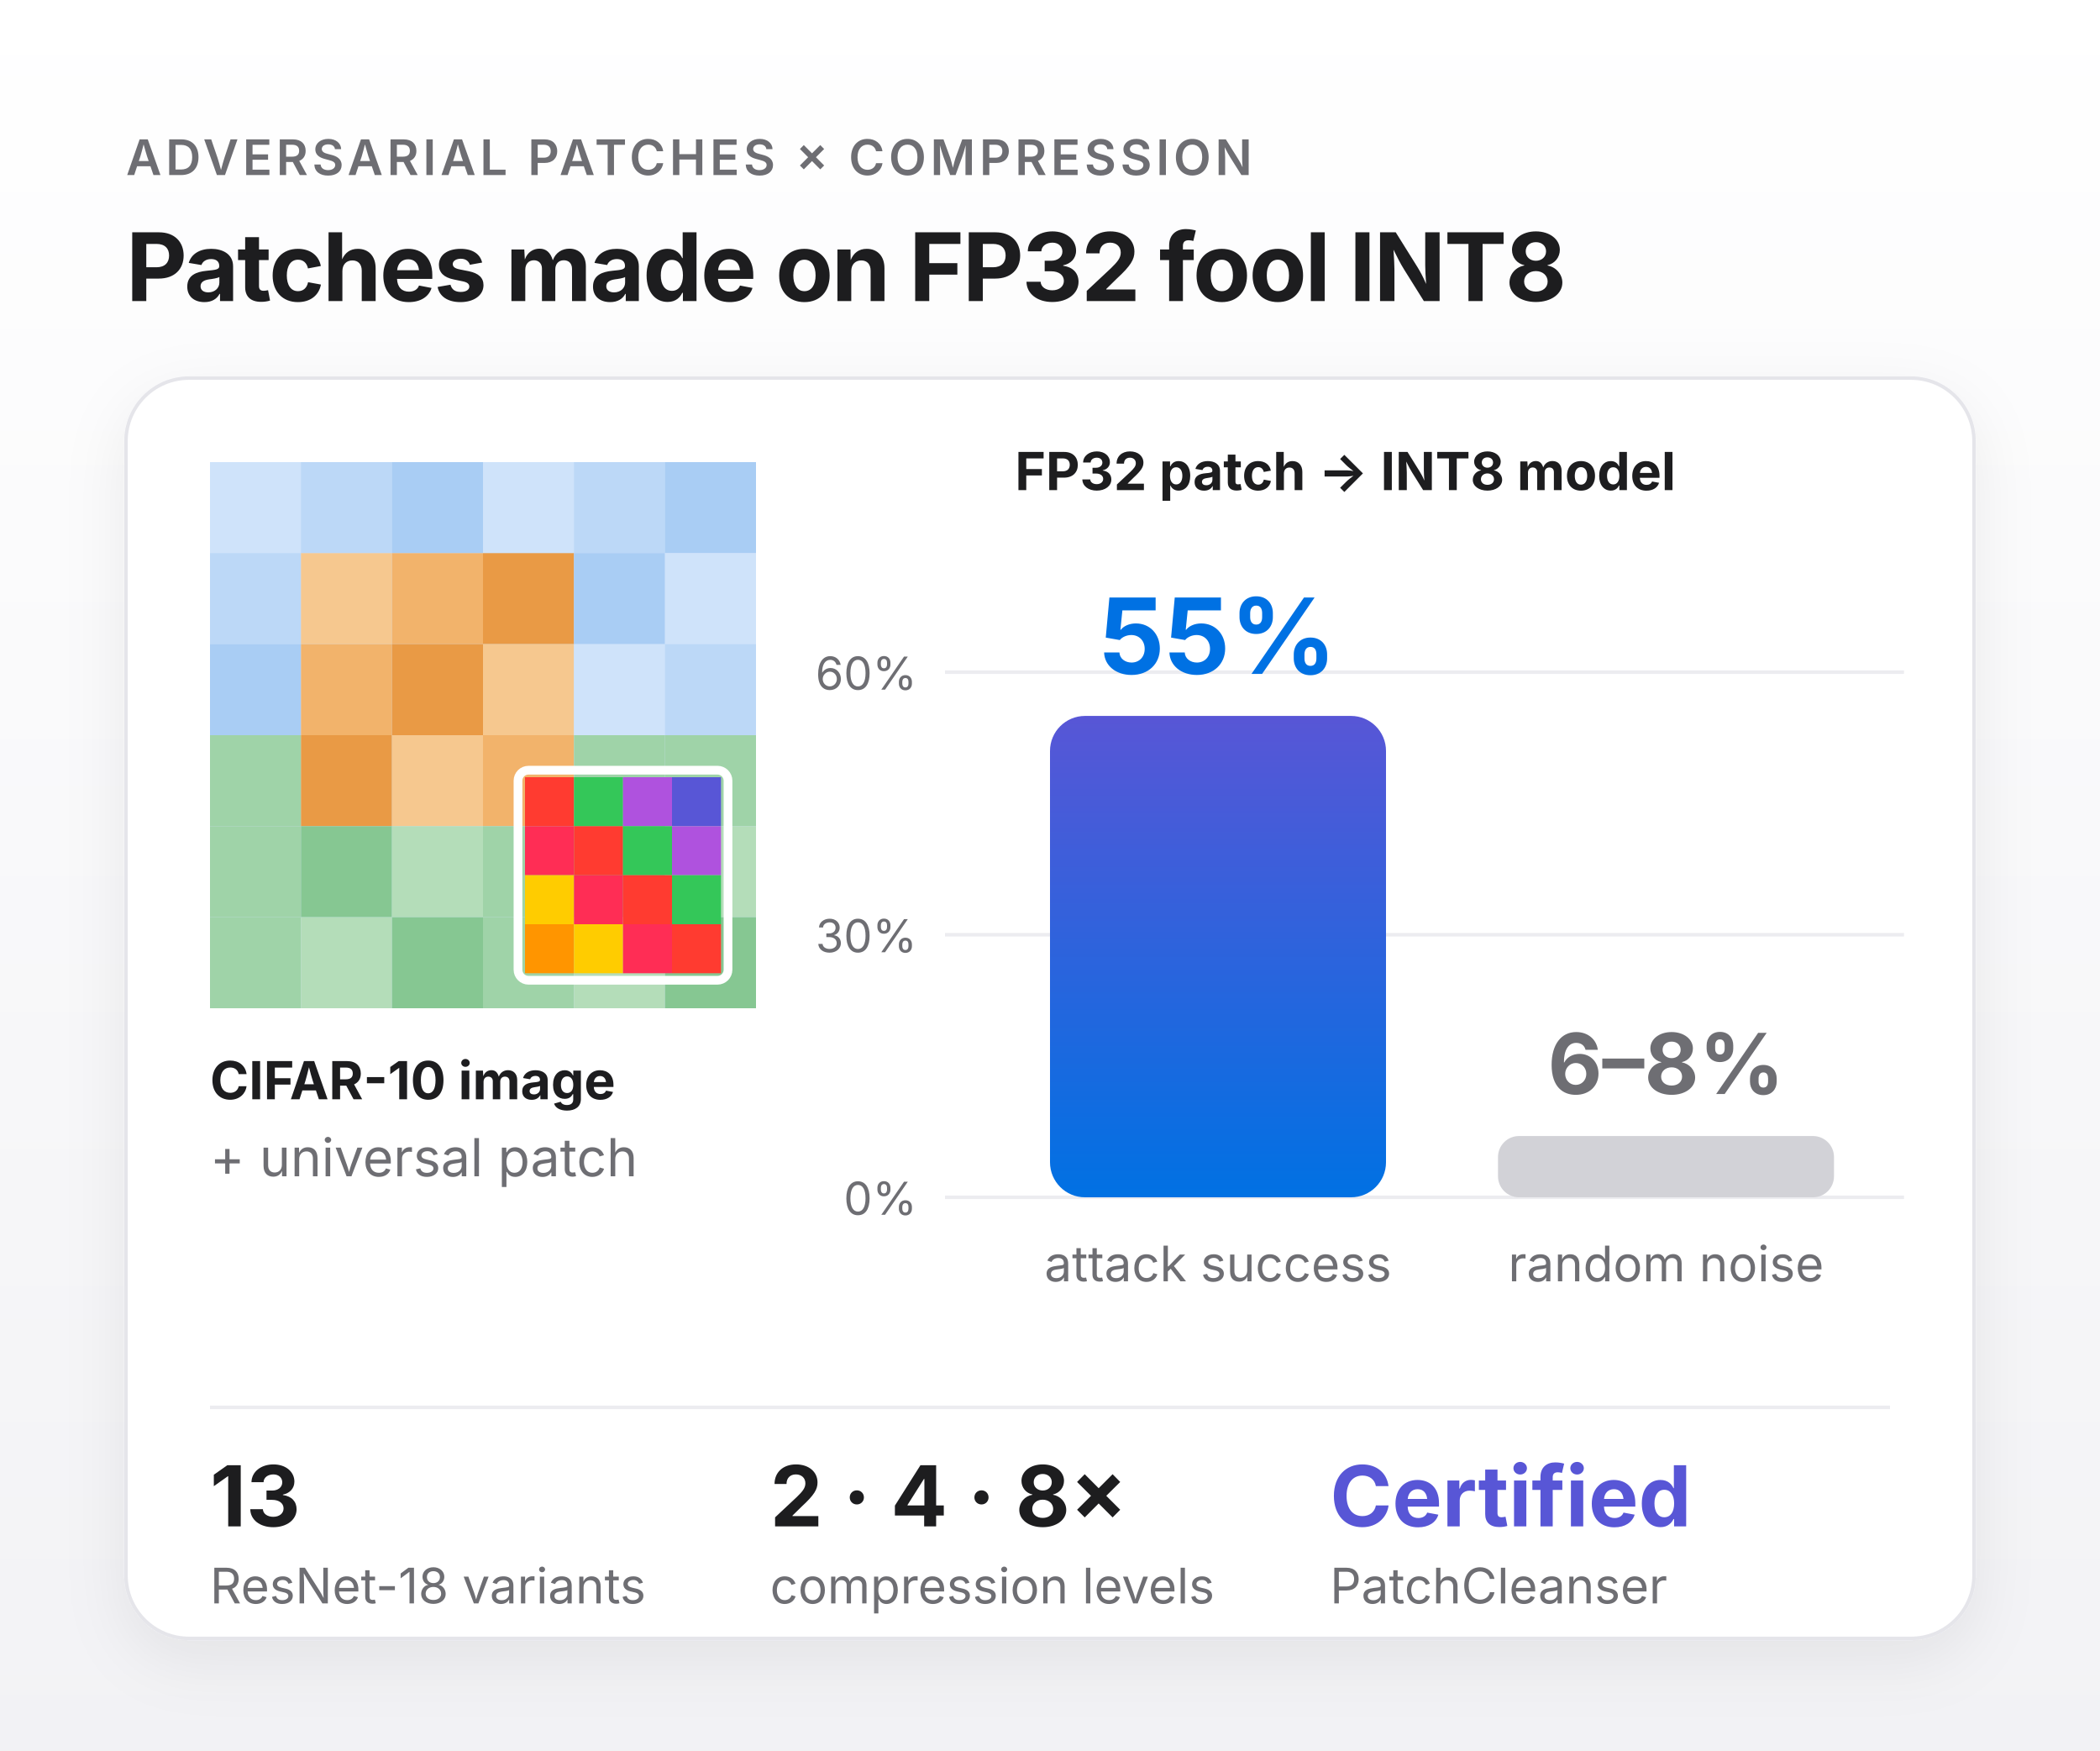
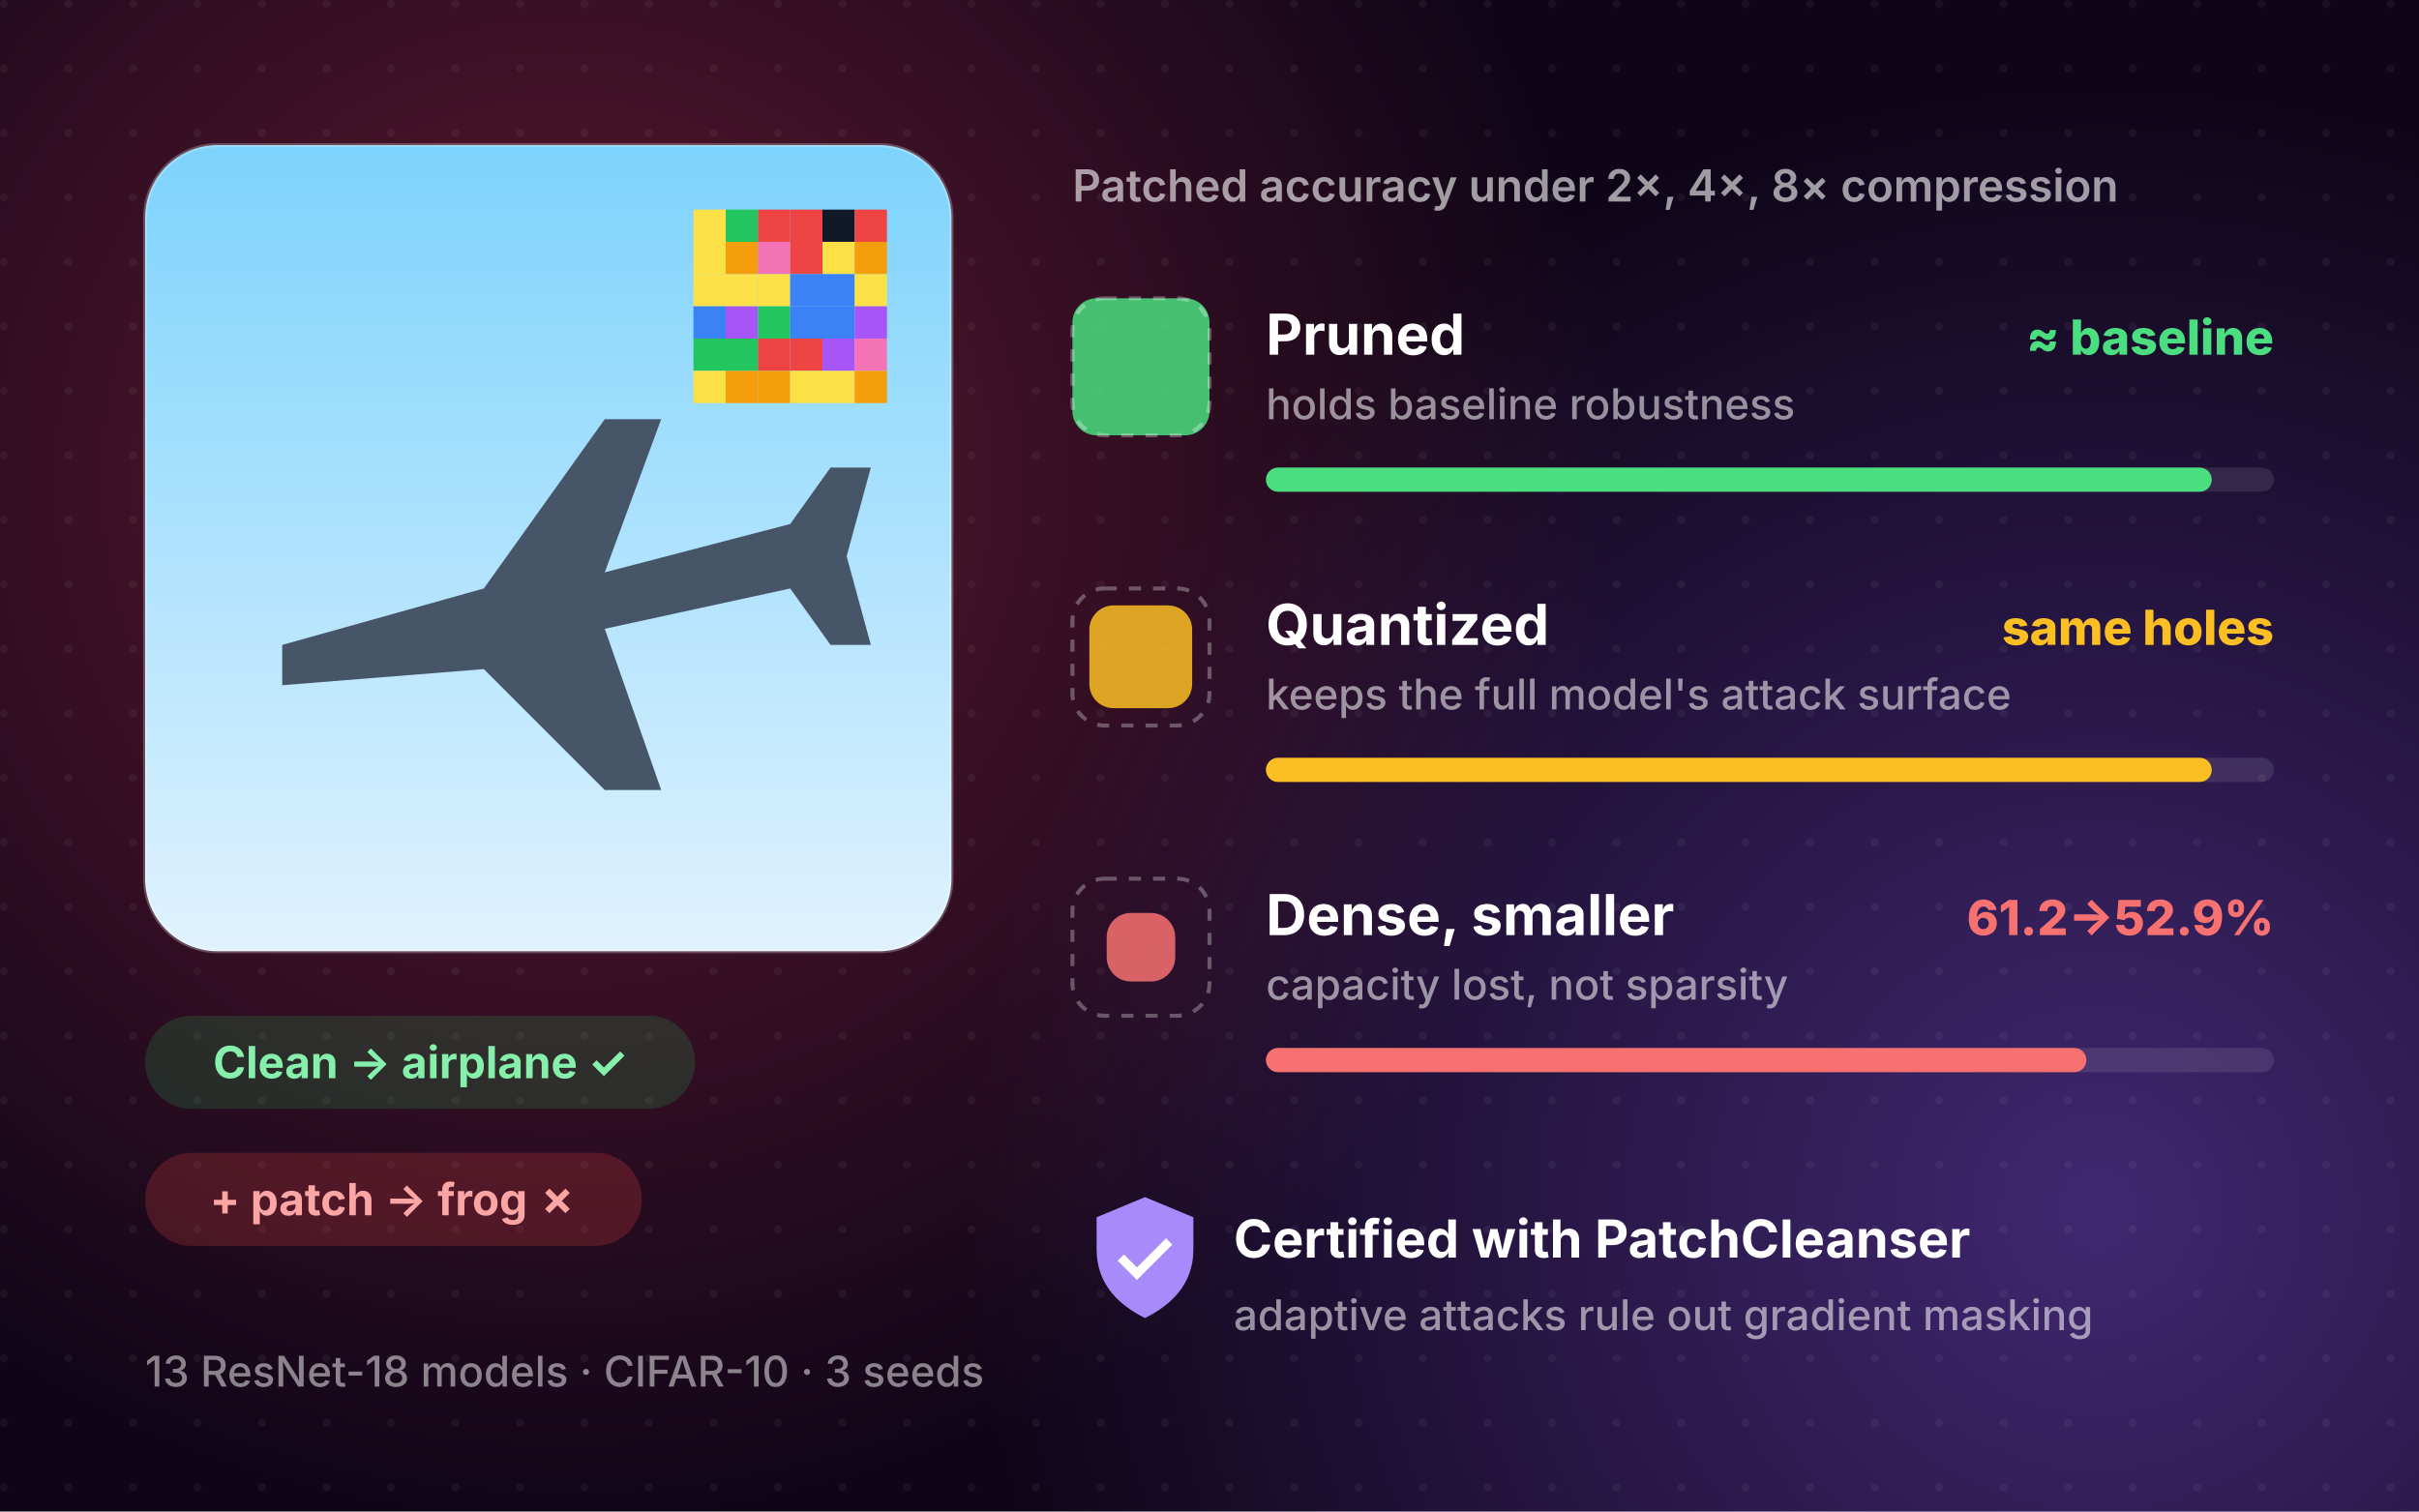
- <svg xmlns="http://www.w3.org/2000/svg" viewBox="0 0 600 500" role="img" aria-labelledby="t d">
+ <svg xmlns="http://www.w3.org/2000/svg" viewBox="0 0 600 375" role="img" aria-labelledby="t d" font-family="Inter,'Segoe UI',-apple-system,Helvetica,Arial,sans-serif">
  <defs>
-     <linearGradient id="bg" x1="0" y1="0" x2="0" y2="1">
-       <stop offset="0" stop-color="#ffffff" />
-       <stop offset="1" stop-color="#f2f2f5" />
-     </linearGradient>
-     <linearGradient id="accent" x1="0" y1="0" x2="1" y2="0">
-       <stop offset="0" stop-color="#0071e3" />
-       <stop offset="1" stop-color="#5856d6" />
-     </linearGradient>
-     <linearGradient id="accentV" x1="0" y1="1" x2="0" y2="0">
-       <stop offset="0" stop-color="#0071e3" />
-       <stop offset="1" stop-color="#5856d6" />
-     </linearGradient>
-     <linearGradient id="sun" x1="0" y1="0" x2="1" y2="1">
-       <stop offset="0" stop-color="#ff9500" />
-       <stop offset="1" stop-color="#ff2d55" />
-     </linearGradient>
-     <linearGradient id="fresh" x1="0" y1="0" x2="1" y2="1">
-       <stop offset="0" stop-color="#34c759" />
-       <stop offset="1" stop-color="#30b0c7" />
-     </linearGradient>
-     <filter id="sh" x="-10%" y="-10%" width="120%" height="130%">
-       <feDropShadow dx="0" dy="6" stdDeviation="9" flood-color="#000" flood-opacity="0.07" />
+     <radialGradient id="g0">
+       <stop offset="0" stop-color="#f43f5e" stop-opacity="0.35" />
+       <stop offset="1" stop-color="#f43f5e" stop-opacity="0" />
+     </radialGradient>
+     <radialGradient id="g1">
+       <stop offset="0" stop-color="#8b5cf6" stop-opacity="0.4" />
+       <stop offset="1" stop-color="#8b5cf6" stop-opacity="0" />
+     </radialGradient>
+     <pattern id="dots" width="16" height="16" patternUnits="userSpaceOnUse">
+       <circle cx="1" cy="1" r="1" fill="#fff" fill-opacity="0.05" />
+     </pattern>
+     <filter id="glow" x="-50%" y="-50%" width="200%" height="200%">
+       <feGaussianBlur stdDeviation="4" result="b" />
+       <feMerge>
+         <feMergeNode in="b" />
+         <feMergeNode in="SourceGraphic" />
+       </feMerge>
    </filter>
-     <marker id="arr" viewBox="0 0 10 10" refX="8" refY="5" markerWidth="7" markerHeight="7" orient="auto">
-       <path d="M0 1 L9 5 L0 9 z" fill="#a1a1a6" />
-     </marker>
+     <filter id="sh" x="-20%" y="-20%" width="140%" height="160%">
+       <feDropShadow dx="0" dy="14" stdDeviation="16" flood-color="#000" flood-opacity="0.45" />
+     </filter>
  </defs>
-   <style>
-   text { font-family: -apple-system, BlinkMacSystemFont, 'SF Pro Display', 'Segoe UI', Inter, Helvetica, Arial, sans-serif; fill: #1d1d1f; }
-   .k { font-size: 14px; font-weight: 600; letter-spacing: .08em; fill: #6e6e73; }
-   .h { font-size: 27px; font-weight: 700; letter-spacing: -.02em; }
-   .s { font-size: 15px; fill: #6e6e73; }
-   .b { font-weight: 700; }
-   .ur { font-family: 'Noto Nastaliq Urdu', 'Jameel Noori Nastaleeq', 'Segoe UI', Tahoma, serif; }
- </style>
-   <rect width="600" height="500" fill="url(#bg)" />
-   <text x="36" y="50" class="k">ADVERSARIAL PATCHES × COMPRESSION</text>
-   <text x="36" y="86" class="h">Patches made on FP32 fool INT8</text>
-   <rect x="36" y="108" width="528" height="360" rx="18" fill="#ffffff" stroke="#e5e5ea" filter="url(#sh)" />
-   <rect x="60" y="132" width="156" height="156" rx="4" fill="#cfe3fa" />
-   <rect x="60" y="132" width="26" height="26" fill="#cfe3fa" />
-   <rect x="86" y="132" width="26" height="26" fill="#bcd8f7" />
-   <rect x="112" y="132" width="26" height="26" fill="#a9cdf4" />
-   <rect x="138" y="132" width="26" height="26" fill="#cfe3fa" />
-   <rect x="164" y="132" width="26" height="26" fill="#bcd8f7" />
-   <rect x="190" y="132" width="26" height="26" fill="#a9cdf4" />
-   <rect x="60" y="158" width="26" height="26" fill="#bcd8f7" />
-   <rect x="86" y="158" width="26" height="26" fill="#f6c88f" />
-   <rect x="112" y="158" width="26" height="26" fill="#f2b36b" />
-   <rect x="138" y="158" width="26" height="26" fill="#e99a45" />
-   <rect x="164" y="158" width="26" height="26" fill="#a9cdf4" />
-   <rect x="190" y="158" width="26" height="26" fill="#cfe3fa" />
-   <rect x="60" y="184" width="26" height="26" fill="#a9cdf4" />
-   <rect x="86" y="184" width="26" height="26" fill="#f2b36b" />
-   <rect x="112" y="184" width="26" height="26" fill="#e99a45" />
-   <rect x="138" y="184" width="26" height="26" fill="#f6c88f" />
-   <rect x="164" y="184" width="26" height="26" fill="#cfe3fa" />
-   <rect x="190" y="184" width="26" height="26" fill="#bcd8f7" />
-   <rect x="60" y="210" width="26" height="26" fill="#9fd3a8" />
-   <rect x="86" y="210" width="26" height="26" fill="#e99a45" />
-   <rect x="112" y="210" width="26" height="26" fill="#f6c88f" />
-   <rect x="138" y="210" width="26" height="26" fill="#f2b36b" />
-   <rect x="164" y="210" width="26" height="26" fill="#9fd3a8" />
-   <rect x="190" y="210" width="26" height="26" fill="#9fd3a8" />
-   <rect x="60" y="236" width="26" height="26" fill="#9fd3a8" />
-   <rect x="86" y="236" width="26" height="26" fill="#86c792" />
-   <rect x="112" y="236" width="26" height="26" fill="#b4ddb9" />
-   <rect x="138" y="236" width="26" height="26" fill="#9fd3a8" />
-   <rect x="164" y="236" width="26" height="26" fill="#86c792" />
-   <rect x="190" y="236" width="26" height="26" fill="#b4ddb9" />
-   <rect x="60" y="262" width="26" height="26" fill="#9fd3a8" />
-   <rect x="86" y="262" width="26" height="26" fill="#b4ddb9" />
-   <rect x="112" y="262" width="26" height="26" fill="#86c792" />
-   <rect x="138" y="262" width="26" height="26" fill="#9fd3a8" />
-   <rect x="164" y="262" width="26" height="26" fill="#b4ddb9" />
-   <rect x="190" y="262" width="26" height="26" fill="#86c792" />
-   <rect x="148" y="220" width="60" height="60" rx="3" fill="none" stroke="#fff" stroke-width="2.5" />
-   <rect x="150" y="222" width="14" height="14" fill="#ff3b30" />
-   <rect x="164" y="222" width="14" height="14" fill="#34c759" />
-   <rect x="178" y="222" width="14" height="14" fill="#af52de" />
-   <rect x="192" y="222" width="14" height="14" fill="#5856d6" />
-   <rect x="150" y="236" width="14" height="14" fill="#ff2d55" />
-   <rect x="164" y="236" width="14" height="14" fill="#ff3b30" />
-   <rect x="178" y="236" width="14" height="14" fill="#34c759" />
-   <rect x="192" y="236" width="14" height="14" fill="#af52de" />
-   <rect x="150" y="250" width="14" height="14" fill="#ffcc00" />
-   <rect x="164" y="250" width="14" height="14" fill="#ff2d55" />
-   <rect x="178" y="250" width="14" height="14" fill="#ff3b30" />
-   <rect x="192" y="250" width="14" height="14" fill="#34c759" />
-   <rect x="150" y="264" width="14" height="14" fill="#ff9500" />
-   <rect x="164" y="264" width="14" height="14" fill="#ffcc00" />
-   <rect x="178" y="264" width="14" height="14" fill="#ff2d55" />
-   <rect x="192" y="264" width="14" height="14" fill="#ff3b30" />
-   <text x="60" y="314" font-size="15" font-weight="700" text-anchor="start" style="fill:#1d1d1f">CIFAR-10 image</text>
-   <text x="60" y="336" font-size="15" font-weight="400" text-anchor="start" style="fill:#6e6e73">+ universal patch</text>
-   <text x="290" y="140" font-size="15" font-weight="700" text-anchor="start" style="fill:#1d1d1f">FP32 patch → INT8 model</text>
-   <line x1="270" x2="544" y1="342.0" y2="342.0" stroke="#ececf0" />
-   <text x="262" y="347.0" font-size="13" font-weight="400" text-anchor="end" style="fill:#6e6e73">0%</text>
-   <line x1="270" x2="544" y1="267.0" y2="267.0" stroke="#ececf0" />
-   <text x="262" y="272.0" font-size="13" font-weight="400" text-anchor="end" style="fill:#6e6e73">30%</text>
-   <line x1="270" x2="544" y1="192.0" y2="192.0" stroke="#ececf0" />
-   <text x="262" y="197.0" font-size="13" font-weight="400" text-anchor="end" style="fill:#6e6e73">60%</text>
-   <rect x="300" y="204.5" width="96" height="137.5" rx="10" fill="url(#accentV)" />
-   <text x="348" y="192.5" font-size="30" font-weight="700" text-anchor="middle" style="fill:#0071e3">55%</text>
-   <rect x="428" y="324.5" width="96" height="17.5" rx="6" fill="#d2d2d7" />
-   <text x="476" y="312.5" font-size="24" font-weight="700" text-anchor="middle" style="fill:#6e6e73">6–8%</text>
-   <text x="348" y="366" font-size="14" font-weight="400" text-anchor="middle" style="fill:#6e6e73">attack success</text>
-   <text x="476" y="366" font-size="14" font-weight="400" text-anchor="middle" style="fill:#6e6e73">random noise</text>
-   <line x1="60" x2="540" y1="402" y2="402" stroke="#ececf0" />
-   <text x="60.0" y="436" font-size="24" font-weight="700" text-anchor="start" style="fill:#1d1d1f">13</text>
-   <text x="60.0" y="458" font-size="14" font-weight="400" text-anchor="start" style="fill:#6e6e73">ResNet-18 variants</text>
-   <text x="220.0" y="436" font-size="24" font-weight="700" text-anchor="start" style="fill:#1d1d1f">2 · 4 · 8×</text>
-   <text x="220.0" y="458" font-size="14" font-weight="400" text-anchor="start" style="fill:#6e6e73">compression levels</text>
-   <text x="380.0" y="436" font-size="24" font-weight="700" text-anchor="start" style="fill:#5856d6">Certified</text>
-   <text x="380.0" y="458" font-size="14" font-weight="400" text-anchor="start" style="fill:#6e6e73">PatchCleanser</text>
+   <rect x="0.0" y="0.0" width="600.0" height="375.0" rx="0" fill="#0e0517" />
+   <circle cx="140" cy="120" r="260" fill="url(#g0)" />
+   <circle cx="520" cy="300" r="280" fill="url(#g1)" />
+   <rect width="600" height="375" fill="url(#dots)" />
+   <clipPath id="tile">
+     <rect x="36" y="36" width="200" height="200" rx="18" />
+   </clipPath>
+   <linearGradient id="skyc" x1="0" y1="0" x2="0" y2="1">
+     <stop offset="0" stop-color="#7dd3fc" />
+     <stop offset="1" stop-color="#e0f2fe" />
+   </linearGradient>
+   <g clip-path="url(#tile)">
+     <rect x="36.0" y="36.0" width="200.0" height="200.0" rx="0" fill="url(#skyc)" />
+     <path d="M70 160 L120 146 L150 104 L164 104 L150 142 L196 130 L206 116 L216 116 L210 138 L216 160 L206 160 L196 146 L150 156 L164 196 L150 196 L120 166 L70 170 Z" fill="#475569" />
+     <rect x="172.0" y="52.0" width="8.0" height="8.0" rx="0" fill="#fde047" />
+     <rect x="172.0" y="60.0" width="8.0" height="8.0" rx="0" fill="#fde047" />
+     <rect x="172.0" y="68.0" width="8.0" height="8.0" rx="0" fill="#fde047" />
+     <rect x="172.0" y="76.0" width="8.0" height="8.0" rx="0" fill="#3b82f6" />
+     <rect x="172.0" y="84.0" width="8.0" height="8.0" rx="0" fill="#22c55e" />
+     <rect x="172.0" y="92.0" width="8.0" height="8.0" rx="0" fill="#fde047" />
+     <rect x="180.0" y="52.0" width="8.0" height="8.0" rx="0" fill="#22c55e" />
+     <rect x="180.0" y="60.0" width="8.0" height="8.0" rx="0" fill="#f59e0b" />
+     <rect x="180.0" y="68.0" width="8.0" height="8.0" rx="0" fill="#fde047" />
+     <rect x="180.0" y="76.0" width="8.0" height="8.0" rx="0" fill="#a855f7" />
+     <rect x="180.0" y="84.0" width="8.0" height="8.0" rx="0" fill="#22c55e" />
+     <rect x="180.0" y="92.0" width="8.0" height="8.0" rx="0" fill="#f59e0b" />
+     <rect x="188.0" y="52.0" width="8.0" height="8.0" rx="0" fill="#ef4444" />
+     <rect x="188.0" y="60.0" width="8.0" height="8.0" rx="0" fill="#f472b6" />
+     <rect x="188.0" y="68.0" width="8.0" height="8.0" rx="0" fill="#fde047" />
+     <rect x="188.0" y="76.0" width="8.0" height="8.0" rx="0" fill="#22c55e" />
+     <rect x="188.0" y="84.0" width="8.0" height="8.0" rx="0" fill="#ef4444" />
+     <rect x="188.0" y="92.0" width="8.0" height="8.0" rx="0" fill="#f59e0b" />
+     <rect x="196.0" y="52.0" width="8.0" height="8.0" rx="0" fill="#ef4444" />
+     <rect x="196.0" y="60.0" width="8.0" height="8.0" rx="0" fill="#ef4444" />
+     <rect x="196.0" y="68.0" width="8.0" height="8.0" rx="0" fill="#3b82f6" />
+     <rect x="196.0" y="76.0" width="8.0" height="8.0" rx="0" fill="#3b82f6" />
+     <rect x="196.0" y="84.0" width="8.0" height="8.0" rx="0" fill="#ef4444" />
+     <rect x="196.0" y="92.0" width="8.0" height="8.0" rx="0" fill="#fde047" />
+     <rect x="204.0" y="52.0" width="8.0" height="8.0" rx="0" fill="#111827" />
+     <rect x="204.0" y="60.0" width="8.0" height="8.0" rx="0" fill="#fde047" />
+     <rect x="204.0" y="68.0" width="8.0" height="8.0" rx="0" fill="#3b82f6" />
+     <rect x="204.0" y="76.0" width="8.0" height="8.0" rx="0" fill="#3b82f6" />
+     <rect x="204.0" y="84.0" width="8.0" height="8.0" rx="0" fill="#a855f7" />
+     <rect x="204.0" y="92.0" width="8.0" height="8.0" rx="0" fill="#fde047" />
+     <rect x="212.0" y="52.0" width="8.0" height="8.0" rx="0" fill="#ef4444" />
+     <rect x="212.0" y="60.0" width="8.0" height="8.0" rx="0" fill="#f59e0b" />
+     <rect x="212.0" y="68.0" width="8.0" height="8.0" rx="0" fill="#fde047" />
+     <rect x="212.0" y="76.0" width="8.0" height="8.0" rx="0" fill="#a855f7" />
+     <rect x="212.0" y="84.0" width="8.0" height="8.0" rx="0" fill="#f472b6" />
+     <rect x="212.0" y="92.0" width="8.0" height="8.0" rx="0" fill="#f59e0b" />
+   </g>
+   <rect x="36.0" y="36.0" width="200.0" height="200.0" rx="18" fill="none" stroke="#fff" stroke-opacity="0.25" />
+   <rect x="36.0" y="252.0" width="136.4" height="23.1" rx="11.55" fill="#22c55e" fill-opacity="0.18" />
+   <text x="104.2" y="267.5" font-size="11" font-weight="700" fill="#86efac" text-anchor="middle">Clean → airplane ✓</text>
+   <rect x="36.0" y="286.0" width="123.2" height="23.1" rx="11.55" fill="#ef4444" fill-opacity="0.22" />
+   <text x="97.6" y="301.5" font-size="11" font-weight="700" fill="#fca5a5" text-anchor="middle">+ patch → frog ✗</text>
+   <text x="36.0" y="344.0" font-size="10.5" font-weight="500" fill="#fff" fill-opacity="0.5" text-anchor="start">13 ResNet-18 models · CIFAR-10 · 3 seeds</text>
+   <text x="266.0" y="50.0" font-size="11" font-weight="600" fill="#fff" fill-opacity="0.6" text-anchor="start">Patched accuracy under 2×, 4×, 8× compression</text>
+   <rect x="266.0" y="74.0" width="34.0" height="34.0" rx="6" fill="#4ade80" fill-opacity="0.85" />
+   <rect x="266.0" y="74.0" width="34.0" height="34.0" rx="8" fill="none" stroke="#fff" stroke-opacity="0.3" stroke-dasharray="3 3" />
+   <text x="314.0" y="88.0" font-size="14" font-weight="700" fill="#fff" text-anchor="start">Pruned</text>
+   <text x="314.0" y="104.0" font-size="10.5" font-weight="500" fill="#fff" fill-opacity="0.55" text-anchor="start">holds baseline robustness</text>
+   <text x="564.0" y="88.0" font-size="12" font-weight="800" fill="#4ade80" text-anchor="end">≈ baseline</text>
+   <rect x="314.0" y="116.0" width="250.0" height="6.0" rx="3" fill="#fff" fill-opacity="0.1" />
+   <rect x="314.0" y="116.0" width="234.6" height="6.0" rx="3" fill="#4ade80" />
+   <rect x="270.2" y="150.2" width="25.5" height="25.5" rx="6" fill="#fbbf24" fill-opacity="0.85" />
+   <rect x="266.0" y="146.0" width="34.0" height="34.0" rx="8" fill="none" stroke="#fff" stroke-opacity="0.3" stroke-dasharray="3 3" />
+   <text x="314.0" y="160.0" font-size="14" font-weight="700" fill="#fff" text-anchor="start">Quantized</text>
+   <text x="314.0" y="176.0" font-size="10.5" font-weight="500" fill="#fff" fill-opacity="0.55" text-anchor="start">keeps the full model's attack surface</text>
+   <text x="564.0" y="160.0" font-size="12" font-weight="800" fill="#fbbf24" text-anchor="end">same holes</text>
+   <rect x="314.0" y="188.0" width="250.0" height="6.0" rx="3" fill="#fff" fill-opacity="0.1" />
+   <rect x="314.0" y="188.0" width="234.6" height="6.0" rx="3" fill="#fbbf24" />
+   <rect x="274.5" y="226.5" width="17.0" height="17.0" rx="6" fill="#f87171" fill-opacity="0.85" />
+   <rect x="266.0" y="218.0" width="34.0" height="34.0" rx="8" fill="none" stroke="#fff" stroke-opacity="0.3" stroke-dasharray="3 3" />
+   <text x="314.0" y="232.0" font-size="14" font-weight="700" fill="#fff" text-anchor="start">Dense, smaller</text>
+   <text x="314.0" y="248.0" font-size="10.5" font-weight="500" fill="#fff" fill-opacity="0.55" text-anchor="start">capacity lost, not sparsity</text>
+   <text x="564.0" y="232.0" font-size="12" font-weight="800" fill="#f87171" text-anchor="end">61.2→52.9%</text>
+   <rect x="314.0" y="260.0" width="250.0" height="6.0" rx="3" fill="#fff" fill-opacity="0.1" />
+   <rect x="314.0" y="260.0" width="203.5" height="6.0" rx="3" fill="#f87171" />
+   <path d="M272 302 l12 -5 l12 5 v8 c0 9 -6 14 -12 17 c-6 -3 -12 -8 -12 -17 z" fill="#a78bfa" />
+   <path d="M278 312 l4 4 l8 -8" fill="none" stroke="#fff" stroke-width="2.2" />
+   <text x="306.0" y="312.0" font-size="13" font-weight="700" fill="#fff" text-anchor="start">Certified with PatchCleanser</text>
+   <text x="306.0" y="330.0" font-size="10.5" font-weight="500" fill="#fff" fill-opacity="0.55" text-anchor="start">adaptive attacks rule out gradient masking</text>
</svg>
